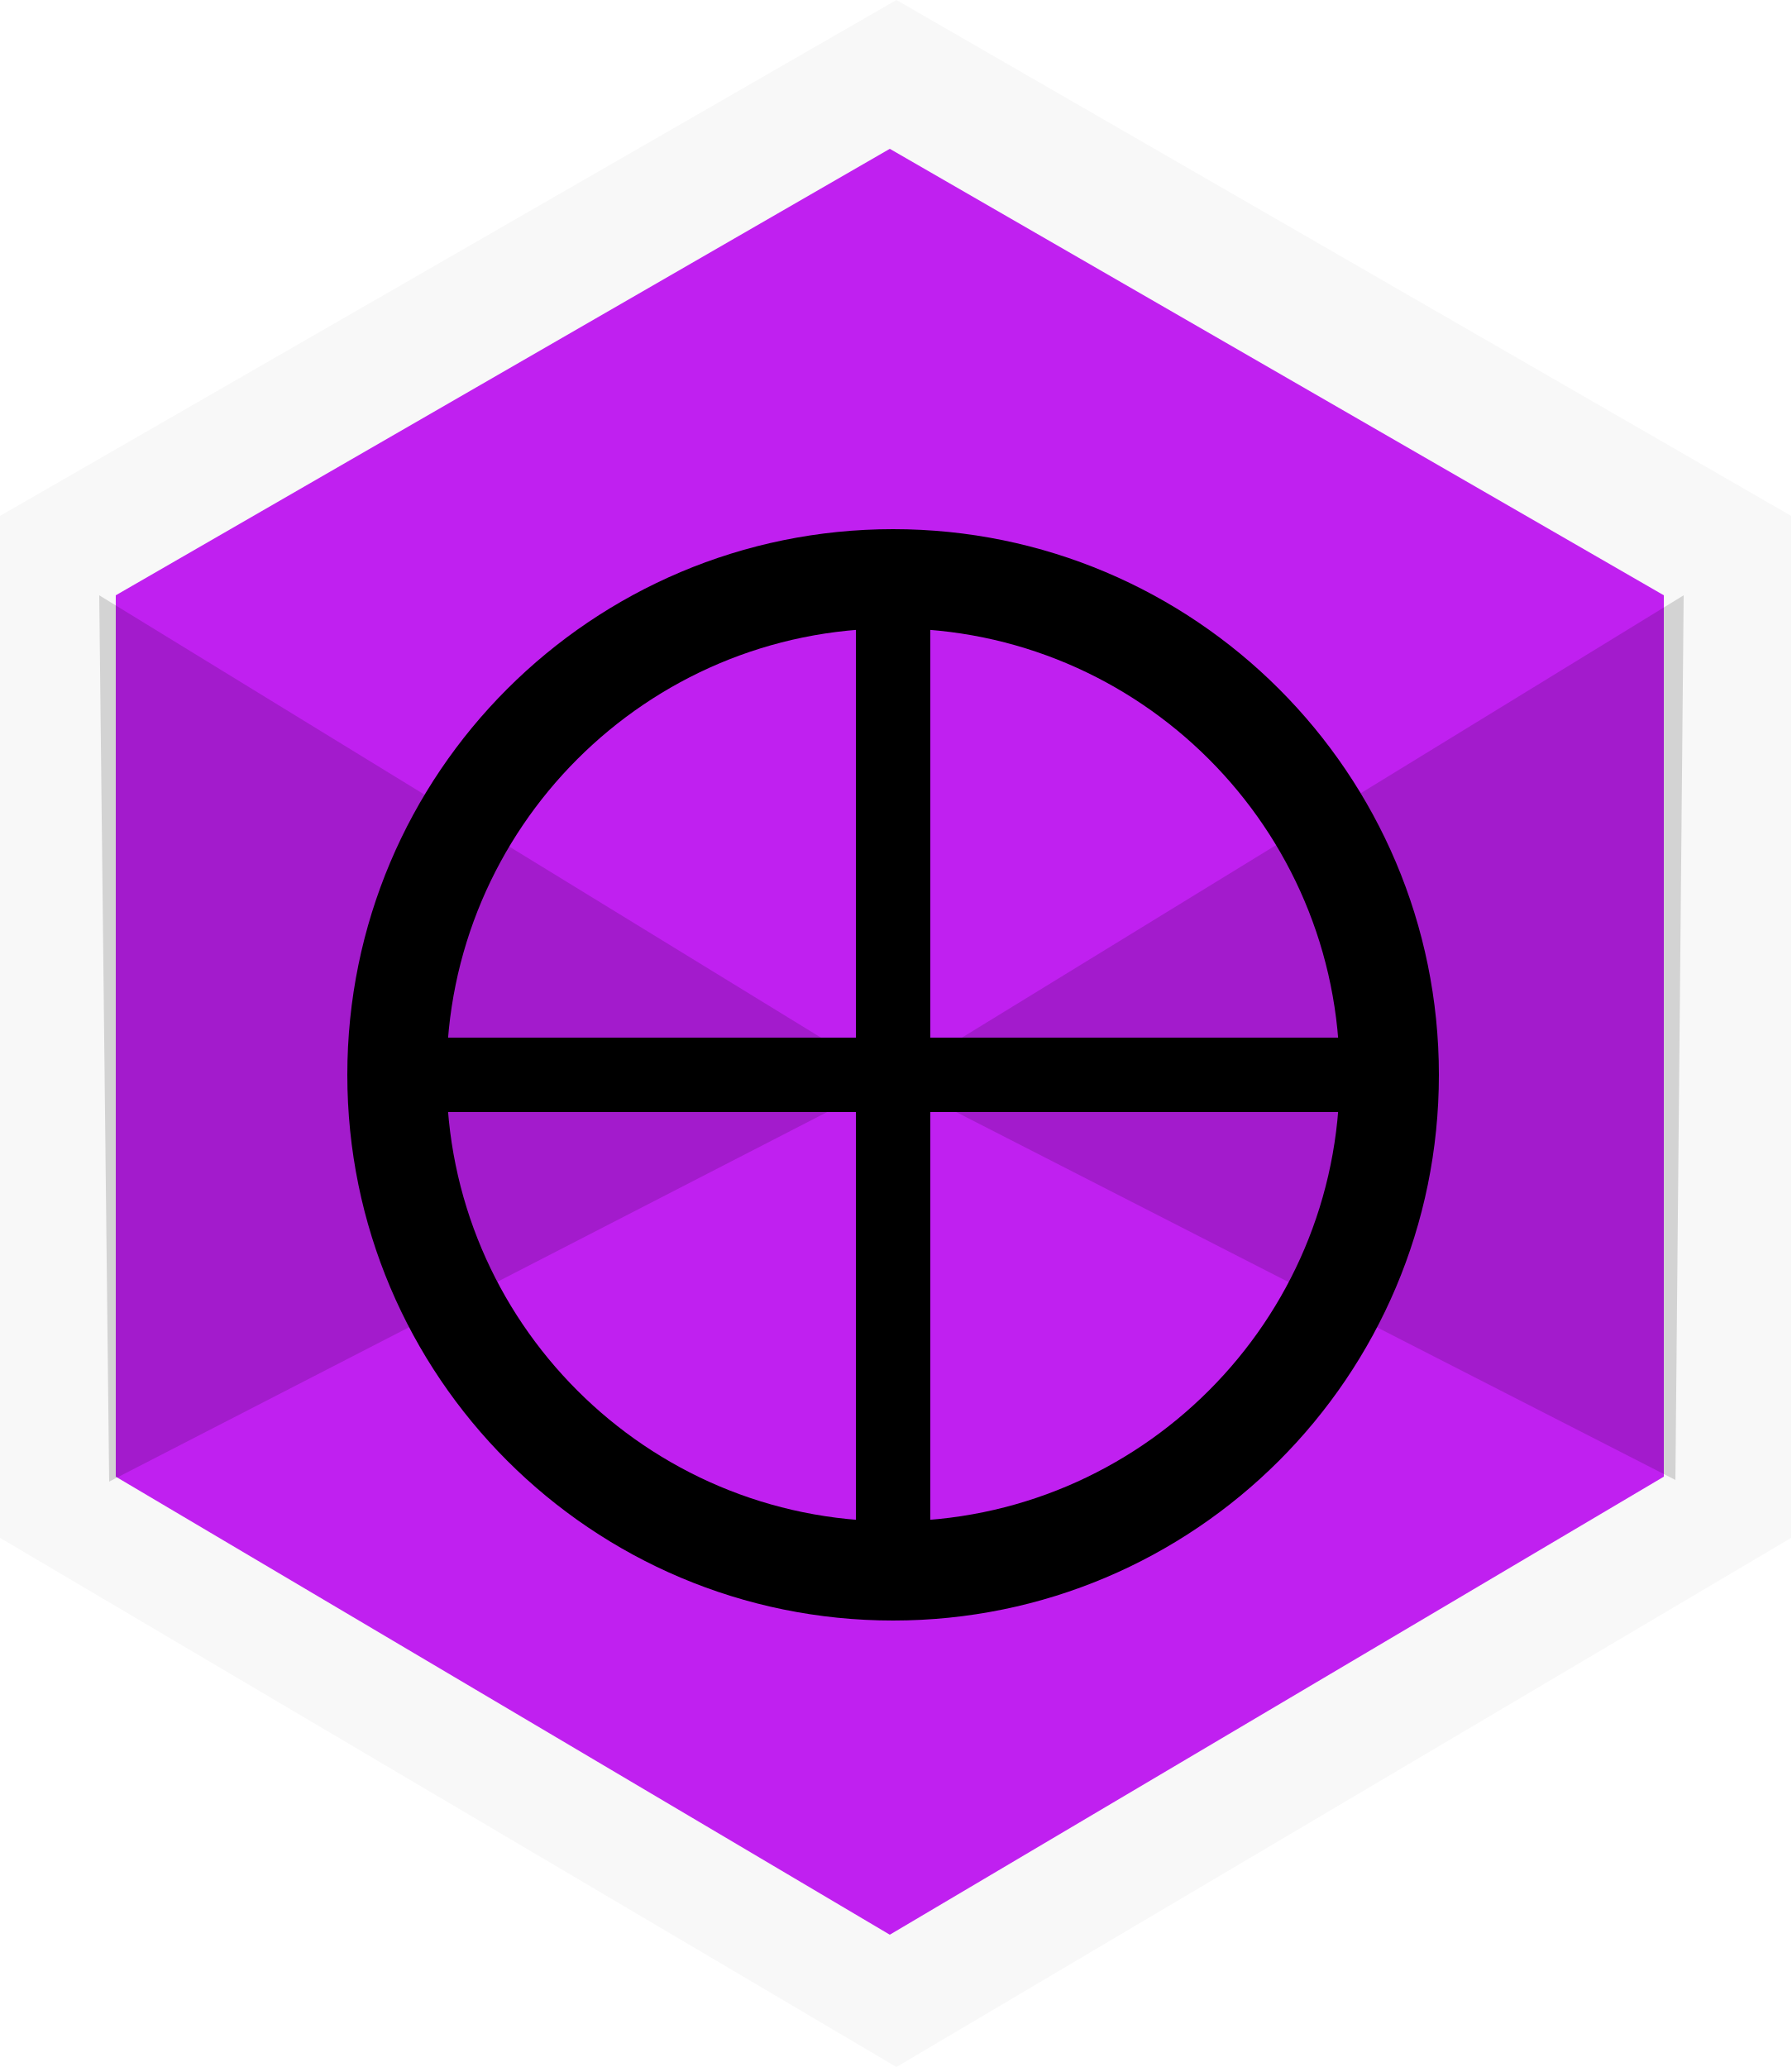
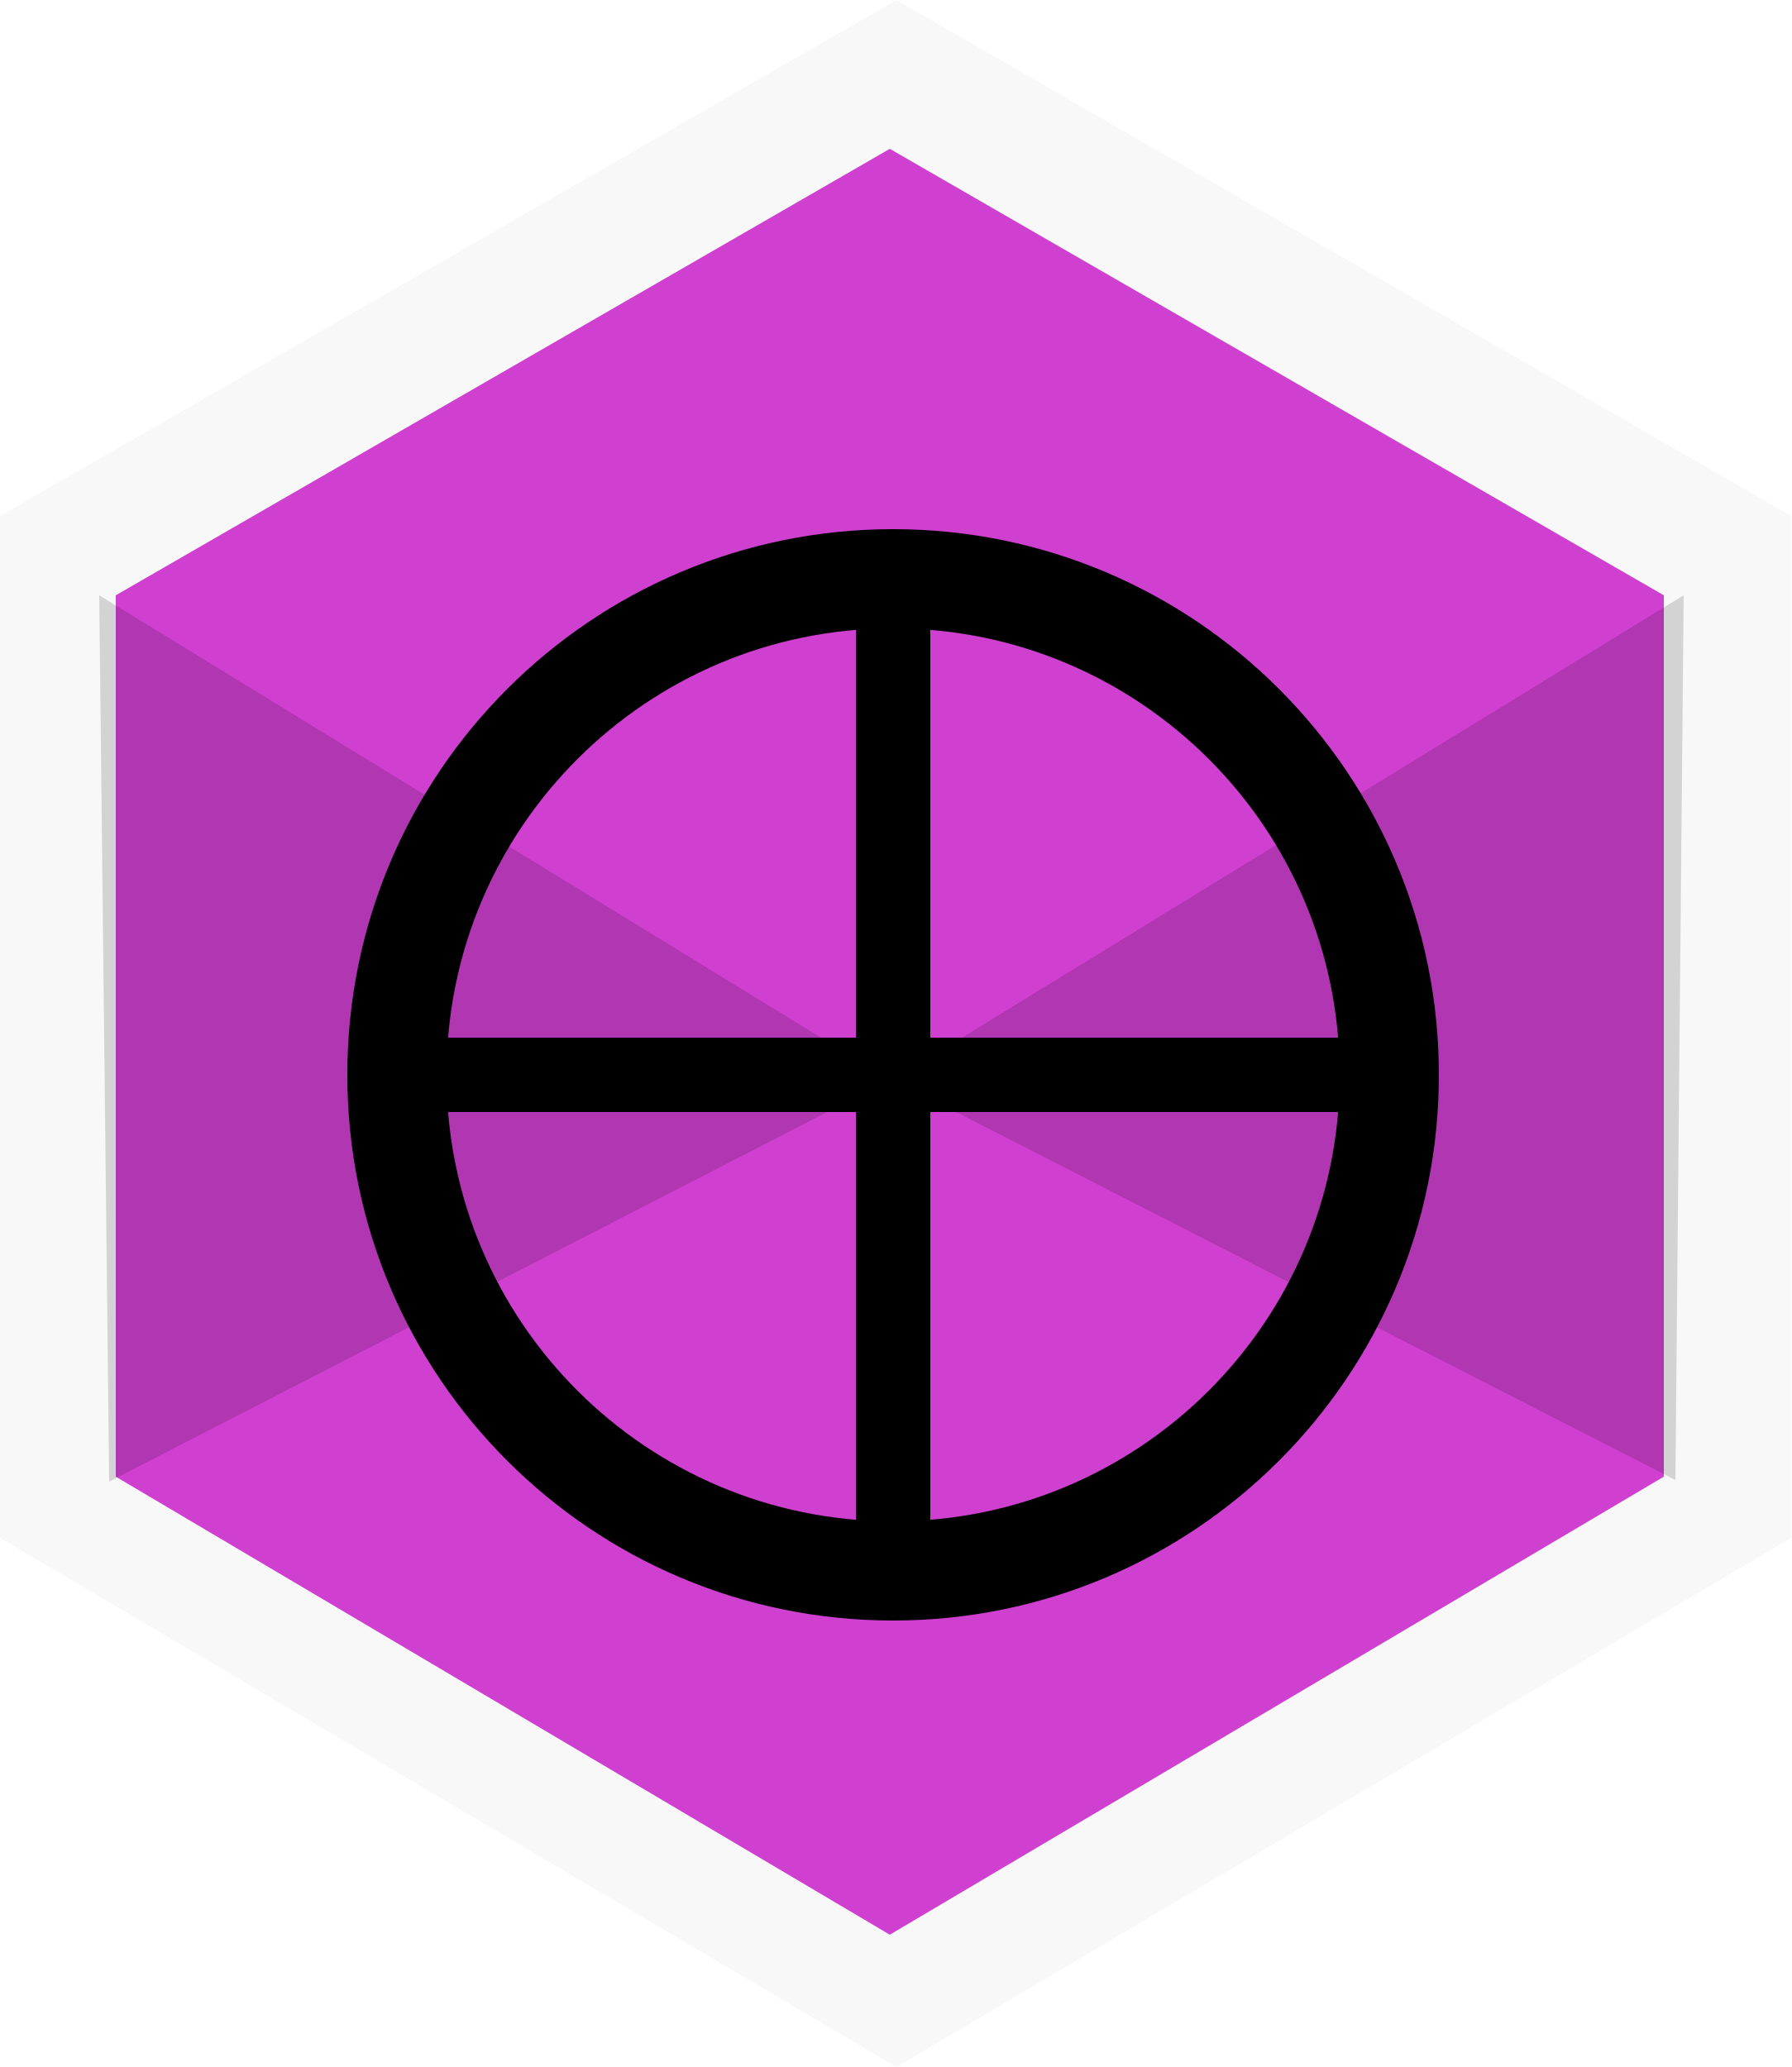
<svg xmlns="http://www.w3.org/2000/svg" version="1.1" id="Layer_1" x="0px" y="0px" viewBox="0 0 108.3 125" style="enable-background:new 0 0 108.3 125;" xml:space="preserve">
  <style type="text/css">
	.st0{fill:#F8F8F8;}
- 	.st1{fill:#c020f0;}
+ 	.st1{fill:#d040d0;}
	.st2{opacity:0.15;}
	.st3{fill:#231F20;}
</style>
  <g>
    <polygon class="st0" points="0,31.2 54.2,0 108.3,31.2 108.3,93 54.2,125 0,93  " />
  </g>
  <g id="Mask-2">
    <path id="path-2-2" class="st1" d="M7,36L53.8,9l46.8,27v53.3L53.8,117L7,89.3V36z" />
  </g>
  <g>
    <g id="Path-295" class="st2">
      <path d="M101.8,36L54,65.3l47.3,24.2L101.8,36z" />
      <path d="M6,36l47.8,29.3L6.6,89.6L6,36z" />
    </g>
  </g>
  <g id="layer1">
    <circle id="circle1" stroke="#000000" transform="" stroke-width="6.0px" fill="none" r="30px" cx="54px" cy="65px" />
    <line id="line1" stroke="#000000" transform="" stroke-width="4.5px" x1="24px" y1="65px" x2="83px" y2="65px" />
    <line id="line1" stroke="#000000" transform="" stroke-width="4.5px" x1="54px" y1="35px" x2="54px" y2="95px" />
  </g>
</svg>
